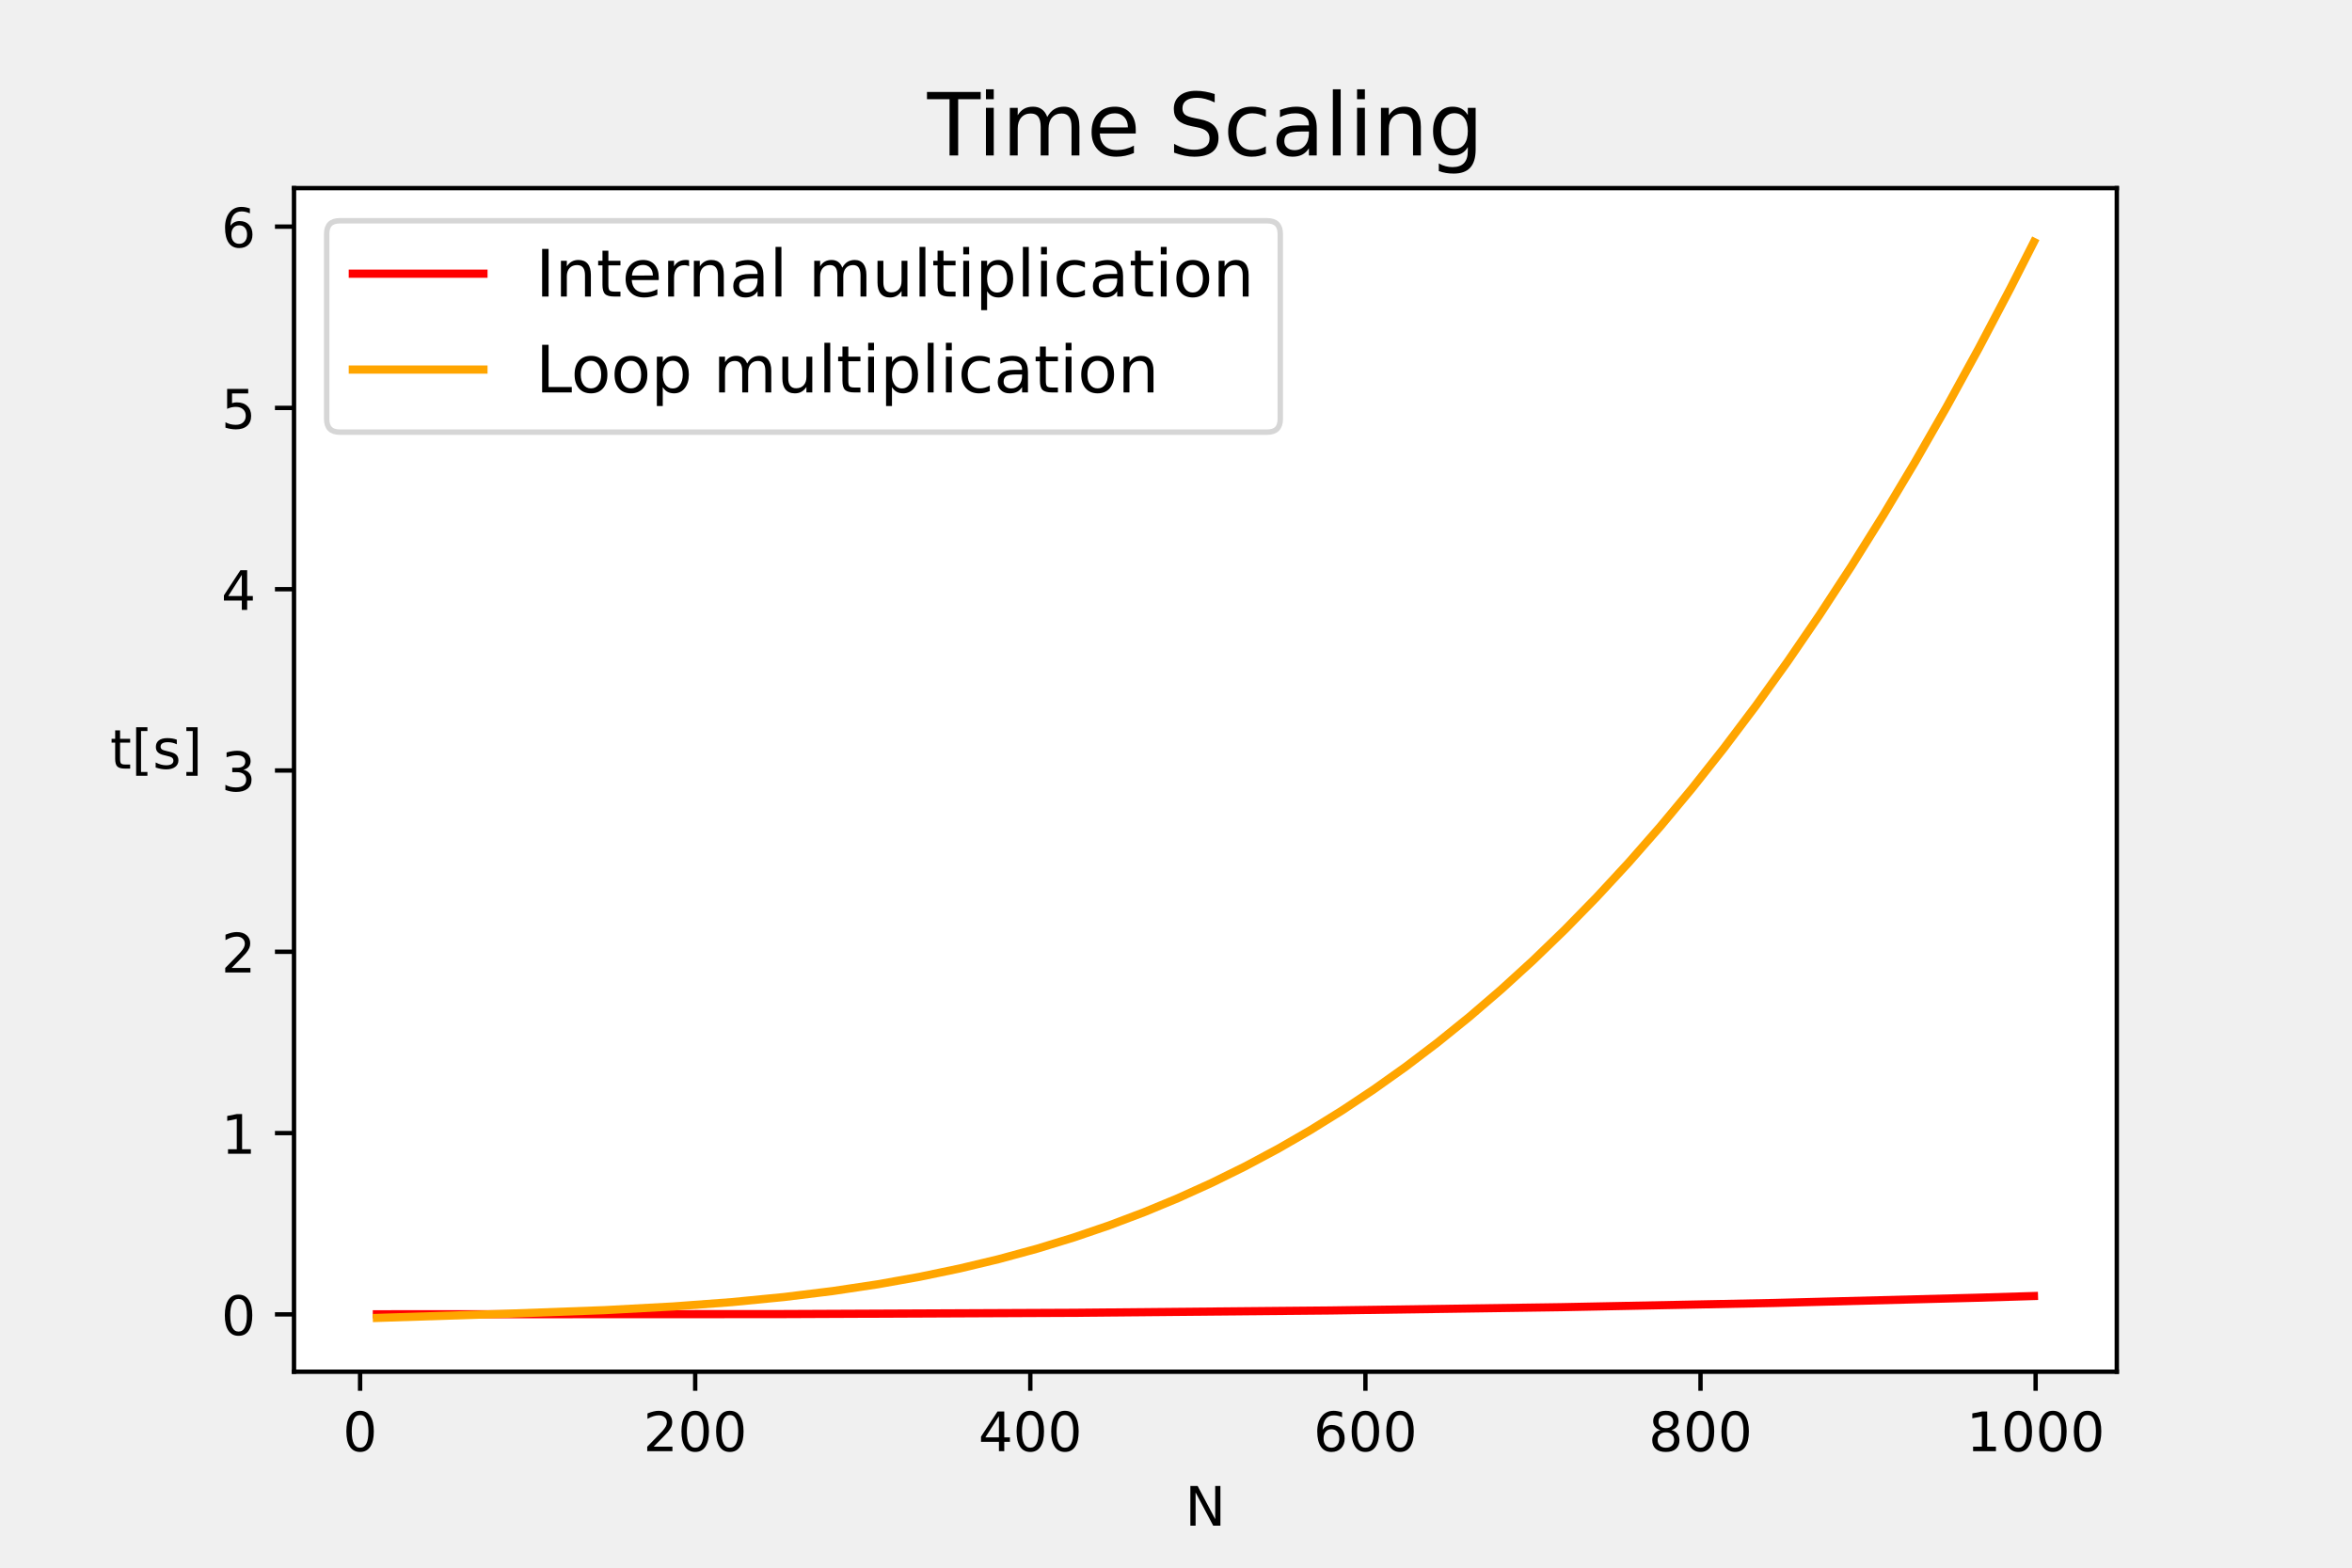
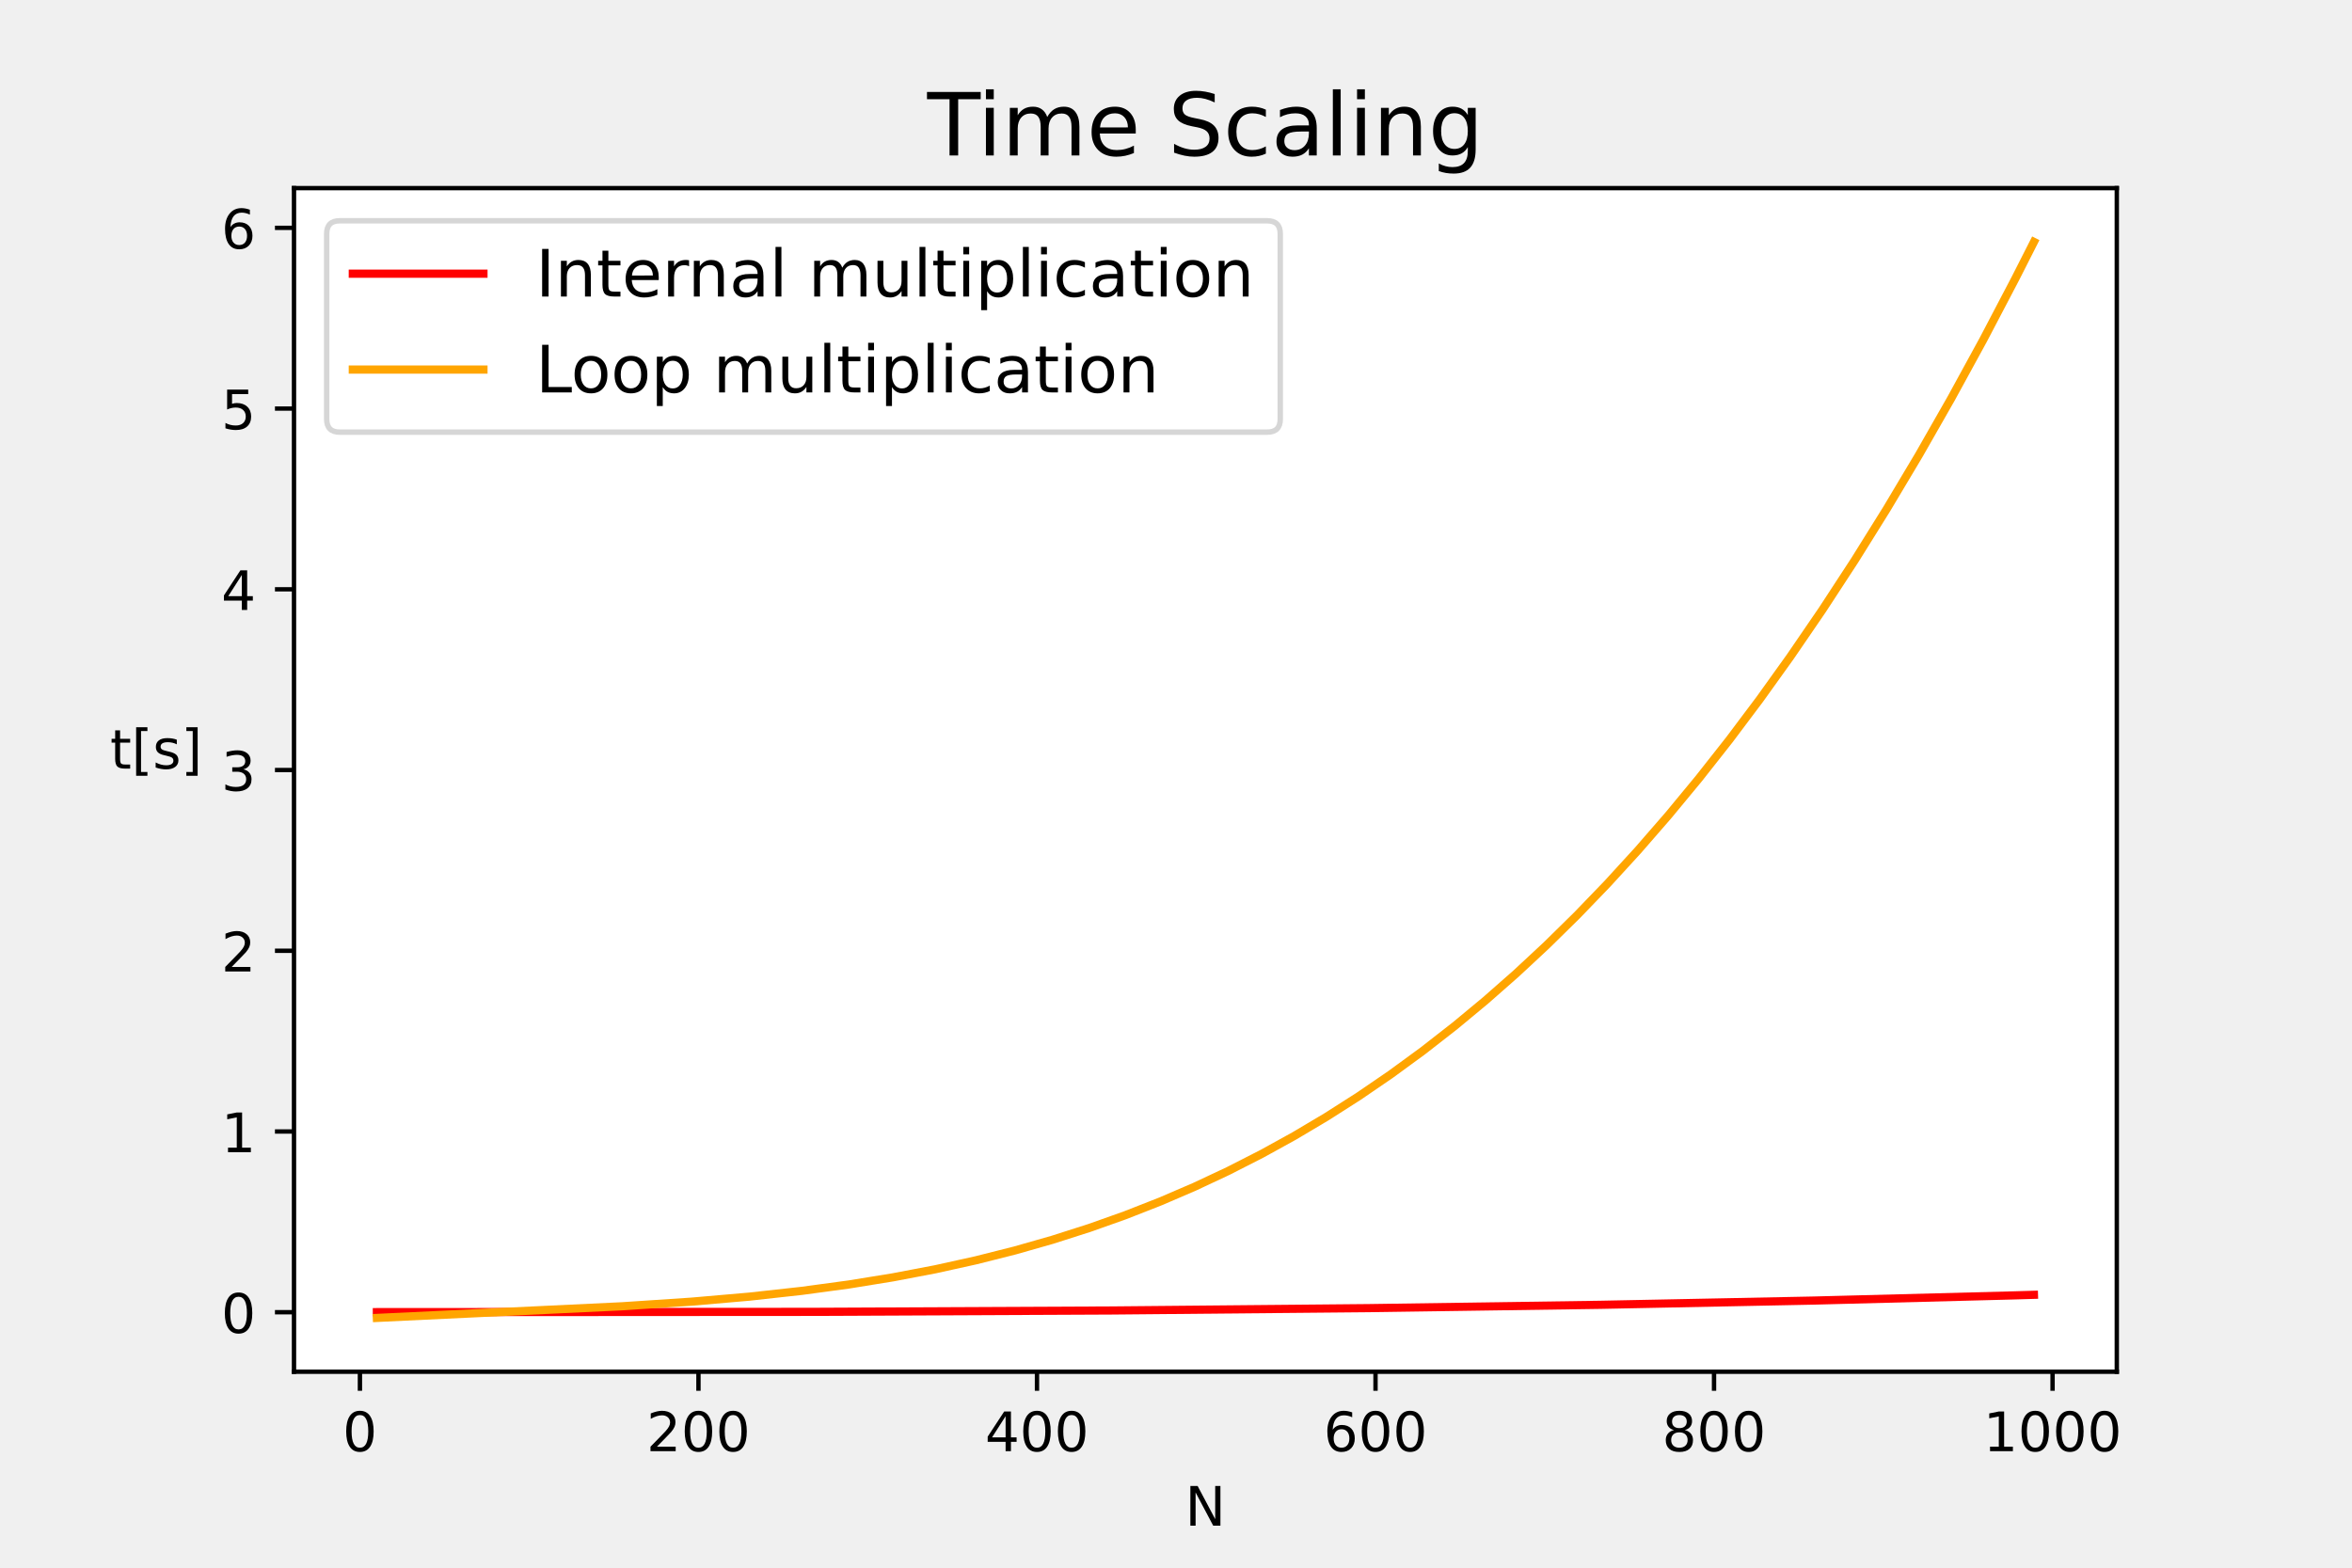
<svg xmlns="http://www.w3.org/2000/svg" xmlns:xlink="http://www.w3.org/1999/xlink" height="288pt" version="1.1" viewBox="0 0 432 288" width="432pt">
  <defs>
    <style type="text/css">*{stroke-linecap:butt;stroke-linejoin:round;}</style>
  </defs>
  <g id="figure_1">
    <g id="patch_1">
      <path d="M 0 288  L 432 288  L 432 0  L 0 0  z " style="fill:none;" />
    </g>
    <g id="axes_1">
      <g id="patch_2">
        <path d="M 54 252  L 388.8 252  L 388.8 34.56  L 54 34.56  z " style="fill:#ffffff;" />
      </g>
      <g id="matplotlib.axis_1">
        <g id="xtick_1">
          <g id="line2d_1">
            <defs>
-               <path d="M 0 0  L 0 3.5  " id="m0008a5c434" style="stroke:#000000;stroke-width:0.8;" />
-             </defs>
-             <g>
-               <use style="stroke:#000000;stroke-width:0.8;" x="66.141" xlink:href="#m0008a5c434" y="252" />
+               <path d="M 0 0  L 0 3.5  " id="m31b9c53dac" style="stroke:#000000;stroke-width:0.8;" />
+             </defs>
+             <g>
+               <use style="stroke:#000000;stroke-width:0.8;" x="66.109" xlink:href="#m31b9c53dac" y="252" />
            </g>
          </g>
          <g id="text_1">
-             <g transform="translate(62.95944 266.5984)scale(0.1 -0.1)">
+             <g transform="translate(62.92801 266.5984)scale(0.1 -0.1)">
              <defs>
                <path d="M 31.781 66.406  Q 24.172 66.406 20.328 58.906  Q 16.5 51.422 16.5 36.375  Q 16.5 21.391 20.328 13.891  Q 24.172 6.391 31.781 6.391  Q 39.453 6.391 43.281 13.891  Q 47.125 21.391 47.125 36.375  Q 47.125 51.422 43.281 58.906  Q 39.453 66.406 31.781 66.406  z M 31.781 74.219  Q 44.047 74.219 50.516 64.516  Q 56.984 54.828 56.984 36.375  Q 56.984 17.969 50.516 8.266  Q 44.047 -1.422 31.781 -1.422  Q 19.531 -1.422 13.062 8.266  Q 6.594 17.969 6.594 36.375  Q 6.594 54.828 13.062 64.516  Q 19.531 74.219 31.781 74.219  z " id="DejaVuSans-48" />
              </defs>
              <use xlink:href="#DejaVuSans-48" />
            </g>
          </g>
        </g>
        <g id="xtick_2">
          <g id="line2d_2">
            <g>
-               <use style="stroke:#000000;stroke-width:0.8;" x="127.69" xlink:href="#m0008a5c434" y="252" />
+               <use style="stroke:#000000;stroke-width:0.8;" x="128.288" xlink:href="#m31b9c53dac" y="252" />
            </g>
          </g>
          <g id="text_2">
-             <g transform="translate(118.1467 266.5984)scale(0.1 -0.1)">
+             <g transform="translate(118.744 266.5984)scale(0.1 -0.1)">
              <defs>
                <path d="M 19.188 8.297  L 53.609 8.297  L 53.609 0  L 7.328 0  L 7.328 8.297  Q 12.938 14.109 22.625 23.891  Q 32.328 33.688 34.812 36.531  Q 39.547 41.844 41.422 45.531  Q 43.312 49.219 43.312 52.781  Q 43.312 58.594 39.234 62.25  Q 35.156 65.922 28.609 65.922  Q 23.969 65.922 18.812 64.312  Q 13.672 62.703 7.812 59.422  L 7.812 69.391  Q 13.766 71.781 18.938 73  Q 24.125 74.219 28.422 74.219  Q 39.75 74.219 46.484 68.547  Q 53.219 62.891 53.219 53.422  Q 53.219 48.922 51.531 44.891  Q 49.859 40.875 45.406 35.406  Q 44.188 33.984 37.641 27.219  Q 31.109 20.453 19.188 8.297  z " id="DejaVuSans-50" />
              </defs>
              <use xlink:href="#DejaVuSans-50" />
              <use x="63.623" xlink:href="#DejaVuSans-48" />
              <use x="127.246" xlink:href="#DejaVuSans-48" />
            </g>
          </g>
        </g>
        <g id="xtick_3">
          <g id="line2d_3">
            <g>
-               <use style="stroke:#000000;stroke-width:0.8;" x="189.24" xlink:href="#m0008a5c434" y="252" />
+               <use style="stroke:#000000;stroke-width:0.8;" x="190.466" xlink:href="#m31b9c53dac" y="252" />
            </g>
          </g>
          <g id="text_3">
-             <g transform="translate(179.6965 266.5984)scale(0.1 -0.1)">
+             <g transform="translate(180.9225 266.5984)scale(0.1 -0.1)">
              <defs>
                <path d="M 37.797 64.312  L 12.891 25.391  L 37.797 25.391  z M 35.203 72.906  L 47.609 72.906  L 47.609 25.391  L 58.016 25.391  L 58.016 17.188  L 47.609 17.188  L 47.609 0  L 37.797 0  L 37.797 17.188  L 4.891 17.188  L 4.891 26.703  z " id="DejaVuSans-52" />
              </defs>
              <use xlink:href="#DejaVuSans-52" />
              <use x="63.623" xlink:href="#DejaVuSans-48" />
              <use x="127.246" xlink:href="#DejaVuSans-48" />
            </g>
          </g>
        </g>
        <g id="xtick_4">
          <g id="line2d_4">
            <g>
-               <use style="stroke:#000000;stroke-width:0.8;" x="250.79" xlink:href="#m0008a5c434" y="252" />
+               <use style="stroke:#000000;stroke-width:0.8;" x="252.645" xlink:href="#m31b9c53dac" y="252" />
            </g>
          </g>
          <g id="text_4">
-             <g transform="translate(241.2463 266.5984)scale(0.1 -0.1)">
+             <g transform="translate(243.1009 266.5984)scale(0.1 -0.1)">
              <defs>
                <path d="M 33.016 40.375  Q 26.375 40.375 22.484 35.828  Q 18.609 31.297 18.609 23.391  Q 18.609 15.531 22.484 10.953  Q 26.375 6.391 33.016 6.391  Q 39.656 6.391 43.531 10.953  Q 47.406 15.531 47.406 23.391  Q 47.406 31.297 43.531 35.828  Q 39.656 40.375 33.016 40.375  z M 52.594 71.297  L 52.594 62.312  Q 48.875 64.062 45.094 64.984  Q 41.312 65.922 37.594 65.922  Q 27.828 65.922 22.672 59.328  Q 17.531 52.734 16.797 39.406  Q 19.672 43.656 24.016 45.922  Q 28.375 48.188 33.594 48.188  Q 44.578 48.188 50.953 41.516  Q 57.328 34.859 57.328 23.391  Q 57.328 12.156 50.688 5.359  Q 44.047 -1.422 33.016 -1.422  Q 20.359 -1.422 13.672 8.266  Q 6.984 17.969 6.984 36.375  Q 6.984 53.656 15.188 63.938  Q 23.391 74.219 37.203 74.219  Q 40.922 74.219 44.703 73.484  Q 48.484 72.75 52.594 71.297  z " id="DejaVuSans-54" />
              </defs>
              <use xlink:href="#DejaVuSans-54" />
              <use x="63.623" xlink:href="#DejaVuSans-48" />
              <use x="127.246" xlink:href="#DejaVuSans-48" />
            </g>
          </g>
        </g>
        <g id="xtick_5">
          <g id="line2d_5">
            <g>
-               <use style="stroke:#000000;stroke-width:0.8;" x="312.34" xlink:href="#m0008a5c434" y="252" />
+               <use style="stroke:#000000;stroke-width:0.8;" x="314.823" xlink:href="#m31b9c53dac" y="252" />
            </g>
          </g>
          <g id="text_5">
-             <g transform="translate(302.796 266.5984)scale(0.1 -0.1)">
+             <g transform="translate(305.2794 266.5984)scale(0.1 -0.1)">
              <defs>
                <path d="M 31.781 34.625  Q 24.75 34.625 20.719 30.859  Q 16.703 27.094 16.703 20.516  Q 16.703 13.922 20.719 10.156  Q 24.75 6.391 31.781 6.391  Q 38.812 6.391 42.859 10.172  Q 46.922 13.969 46.922 20.516  Q 46.922 27.094 42.891 30.859  Q 38.875 34.625 31.781 34.625  z M 21.922 38.812  Q 15.578 40.375 12.031 44.719  Q 8.5 49.078 8.5 55.328  Q 8.5 64.062 14.719 69.141  Q 20.953 74.219 31.781 74.219  Q 42.672 74.219 48.875 69.141  Q 55.078 64.062 55.078 55.328  Q 55.078 49.078 51.531 44.719  Q 48 40.375 41.703 38.812  Q 48.828 37.156 52.797 32.312  Q 56.781 27.484 56.781 20.516  Q 56.781 9.906 50.312 4.234  Q 43.844 -1.422 31.781 -1.422  Q 19.734 -1.422 13.25 4.234  Q 6.781 9.906 6.781 20.516  Q 6.781 27.484 10.781 32.312  Q 14.797 37.156 21.922 38.812  z M 18.312 54.391  Q 18.312 48.734 21.844 45.562  Q 25.391 42.391 31.781 42.391  Q 38.141 42.391 41.719 45.562  Q 45.312 48.734 45.312 54.391  Q 45.312 60.062 41.719 63.234  Q 38.141 66.406 31.781 66.406  Q 25.391 66.406 21.844 63.234  Q 18.312 60.062 18.312 54.391  z " id="DejaVuSans-56" />
              </defs>
              <use xlink:href="#DejaVuSans-56" />
              <use x="63.623" xlink:href="#DejaVuSans-48" />
              <use x="127.246" xlink:href="#DejaVuSans-48" />
            </g>
          </g>
        </g>
        <g id="xtick_6">
          <g id="line2d_6">
            <g>
-               <use style="stroke:#000000;stroke-width:0.8;" x="373.89" xlink:href="#m0008a5c434" y="252" />
+               <use style="stroke:#000000;stroke-width:0.8;" x="377.002" xlink:href="#m31b9c53dac" y="252" />
            </g>
          </g>
          <g id="text_6">
-             <g transform="translate(361.1646 266.5984)scale(0.1 -0.1)">
+             <g transform="translate(364.2766 266.5984)scale(0.1 -0.1)">
              <defs>
                <path d="M 12.406 8.297  L 28.516 8.297  L 28.516 63.922  L 10.984 60.406  L 10.984 69.391  L 28.422 72.906  L 38.281 72.906  L 38.281 8.297  L 54.391 8.297  L 54.391 0  L 12.406 0  z " id="DejaVuSans-49" />
              </defs>
              <use xlink:href="#DejaVuSans-49" />
              <use x="63.623" xlink:href="#DejaVuSans-48" />
              <use x="127.246" xlink:href="#DejaVuSans-48" />
              <use x="190.869" xlink:href="#DejaVuSans-48" />
            </g>
          </g>
        </g>
        <g id="text_7">
          <g transform="translate(217.6594 280.2766)scale(0.1 -0.1)">
            <defs>
              <path d="M 9.812 72.906  L 23.094 72.906  L 55.422 11.922  L 55.422 72.906  L 64.984 72.906  L 64.984 0  L 51.703 0  L 19.391 60.984  L 19.391 0  L 9.812 0  z " id="DejaVuSans-78" />
            </defs>
            <use xlink:href="#DejaVuSans-78" />
          </g>
        </g>
      </g>
      <g id="matplotlib.axis_2">
        <g id="ytick_1">
          <g id="line2d_7">
            <defs>
-               <path d="M 0 0  L -3.5 0  " id="m59697c36e1" style="stroke:#000000;stroke-width:0.8;" />
-             </defs>
-             <g>
-               <use style="stroke:#000000;stroke-width:0.8;" x="54" xlink:href="#m59697c36e1" y="241.464" />
+               <path d="M 0 0  L -3.5 0  " id="m01aa383b9f" style="stroke:#000000;stroke-width:0.8;" />
+             </defs>
+             <g>
+               <use style="stroke:#000000;stroke-width:0.8;" x="54" xlink:href="#m01aa383b9f" y="241.067" />
            </g>
          </g>
          <g id="text_8">
-             <g transform="translate(40.6375 245.263)scale(0.1 -0.1)">
+             <g transform="translate(40.6375 244.8665)scale(0.1 -0.1)">
              <use xlink:href="#DejaVuSans-48" />
            </g>
          </g>
        </g>
        <g id="ytick_2">
          <g id="line2d_8">
            <g>
-               <use style="stroke:#000000;stroke-width:0.8;" x="54" xlink:href="#m59697c36e1" y="208.158" />
+               <use style="stroke:#000000;stroke-width:0.8;" x="54" xlink:href="#m01aa383b9f" y="207.866" />
            </g>
          </g>
          <g id="text_9">
-             <g transform="translate(40.6375 211.9575)scale(0.1 -0.1)">
+             <g transform="translate(40.6375 211.6649)scale(0.1 -0.1)">
              <use xlink:href="#DejaVuSans-49" />
            </g>
          </g>
        </g>
        <g id="ytick_3">
          <g id="line2d_9">
            <g>
-               <use style="stroke:#000000;stroke-width:0.8;" x="54" xlink:href="#m59697c36e1" y="174.853" />
+               <use style="stroke:#000000;stroke-width:0.8;" x="54" xlink:href="#m01aa383b9f" y="174.664" />
            </g>
          </g>
          <g id="text_10">
-             <g transform="translate(40.6375 178.652)scale(0.1 -0.1)">
+             <g transform="translate(40.6375 178.4633)scale(0.1 -0.1)">
              <use xlink:href="#DejaVuSans-50" />
            </g>
          </g>
        </g>
        <g id="ytick_4">
          <g id="line2d_10">
            <g>
-               <use style="stroke:#000000;stroke-width:0.8;" x="54" xlink:href="#m59697c36e1" y="141.547" />
+               <use style="stroke:#000000;stroke-width:0.8;" x="54" xlink:href="#m01aa383b9f" y="141.462" />
            </g>
          </g>
          <g id="text_11">
-             <g transform="translate(40.6375 145.3465)scale(0.1 -0.1)">
+             <g transform="translate(40.6375 145.2617)scale(0.1 -0.1)">
              <defs>
                <path d="M 40.578 39.312  Q 47.656 37.797 51.625 33  Q 55.609 28.219 55.609 21.188  Q 55.609 10.406 48.188 4.484  Q 40.766 -1.422 27.094 -1.422  Q 22.516 -1.422 17.656 -0.516  Q 12.797 0.391 7.625 2.203  L 7.625 11.719  Q 11.719 9.328 16.594 8.109  Q 21.484 6.891 26.812 6.891  Q 36.078 6.891 40.938 10.547  Q 45.797 14.203 45.797 21.188  Q 45.797 27.641 41.281 31.266  Q 36.766 34.906 28.719 34.906  L 20.219 34.906  L 20.219 43.016  L 29.109 43.016  Q 36.375 43.016 40.234 45.922  Q 44.094 48.828 44.094 54.297  Q 44.094 59.906 40.109 62.906  Q 36.141 65.922 28.719 65.922  Q 24.656 65.922 20.016 65.031  Q 15.375 64.156 9.812 62.312  L 9.812 71.094  Q 15.438 72.656 20.344 73.438  Q 25.25 74.219 29.594 74.219  Q 40.828 74.219 47.359 69.109  Q 53.906 64.016 53.906 55.328  Q 53.906 49.266 50.438 45.094  Q 46.969 40.922 40.578 39.312  z " id="DejaVuSans-51" />
              </defs>
              <use xlink:href="#DejaVuSans-51" />
            </g>
          </g>
        </g>
        <g id="ytick_5">
          <g id="line2d_11">
            <g>
-               <use style="stroke:#000000;stroke-width:0.8;" x="54" xlink:href="#m59697c36e1" y="108.242" />
+               <use style="stroke:#000000;stroke-width:0.8;" x="54" xlink:href="#m01aa383b9f" y="108.261" />
            </g>
          </g>
          <g id="text_12">
-             <g transform="translate(40.6375 112.041)scale(0.1 -0.1)">
+             <g transform="translate(40.6375 112.0601)scale(0.1 -0.1)">
              <use xlink:href="#DejaVuSans-52" />
            </g>
          </g>
        </g>
        <g id="ytick_6">
          <g id="line2d_12">
            <g>
-               <use style="stroke:#000000;stroke-width:0.8;" x="54" xlink:href="#m59697c36e1" y="74.936" />
+               <use style="stroke:#000000;stroke-width:0.8;" x="54" xlink:href="#m01aa383b9f" y="75.059" />
            </g>
          </g>
          <g id="text_13">
-             <g transform="translate(40.6375 78.73544)scale(0.1 -0.1)">
+             <g transform="translate(40.6375 78.8585)scale(0.1 -0.1)">
              <defs>
                <path d="M 10.797 72.906  L 49.516 72.906  L 49.516 64.594  L 19.828 64.594  L 19.828 46.734  Q 21.969 47.469 24.109 47.828  Q 26.266 48.188 28.422 48.188  Q 40.625 48.188 47.75 41.5  Q 54.891 34.812 54.891 23.391  Q 54.891 11.625 47.562 5.094  Q 40.234 -1.422 26.906 -1.422  Q 22.312 -1.422 17.547 -0.641  Q 12.797 0.141 7.719 1.703  L 7.719 11.625  Q 12.109 9.234 16.797 8.062  Q 21.484 6.891 26.703 6.891  Q 35.156 6.891 40.078 11.328  Q 45.016 15.766 45.016 23.391  Q 45.016 31 40.078 35.438  Q 35.156 39.891 26.703 39.891  Q 22.75 39.891 18.812 39.016  Q 14.891 38.141 10.797 36.281  z " id="DejaVuSans-53" />
              </defs>
              <use xlink:href="#DejaVuSans-53" />
            </g>
          </g>
        </g>
        <g id="ytick_7">
          <g id="line2d_13">
            <g>
-               <use style="stroke:#000000;stroke-width:0.8;" x="54" xlink:href="#m59697c36e1" y="41.631" />
+               <use style="stroke:#000000;stroke-width:0.8;" x="54" xlink:href="#m01aa383b9f" y="41.858" />
            </g>
          </g>
          <g id="text_14">
-             <g transform="translate(40.6375 45.42994)scale(0.1 -0.1)">
+             <g transform="translate(40.6375 45.6569)scale(0.1 -0.1)">
              <use xlink:href="#DejaVuSans-54" />
            </g>
          </g>
        </g>
        <g id="text_15">
          <g transform="translate(20.22578 141.2003)scale(0.1 -0.1)">
            <defs>
              <path d="M 18.312 70.219  L 18.312 54.688  L 36.812 54.688  L 36.812 47.703  L 18.312 47.703  L 18.312 18.016  Q 18.312 11.328 20.141 9.422  Q 21.969 7.516 27.594 7.516  L 36.812 7.516  L 36.812 0  L 27.594 0  Q 17.188 0 13.234 3.875  Q 9.281 7.766 9.281 18.016  L 9.281 47.703  L 2.688 47.703  L 2.688 54.688  L 9.281 54.688  L 9.281 70.219  z " id="DejaVuSans-116" />
              <path d="M 8.594 75.984  L 29.297 75.984  L 29.297 69  L 17.578 69  L 17.578 -6.203  L 29.297 -6.203  L 29.297 -13.188  L 8.594 -13.188  z " id="DejaVuSans-91" />
              <path d="M 44.281 53.078  L 44.281 44.578  Q 40.484 46.531 36.375 47.5  Q 32.281 48.484 27.875 48.484  Q 21.188 48.484 17.844 46.438  Q 14.5 44.391 14.5 40.281  Q 14.5 37.156 16.891 35.375  Q 19.281 33.594 26.516 31.984  L 29.594 31.297  Q 39.156 29.25 43.188 25.516  Q 47.219 21.781 47.219 15.094  Q 47.219 7.469 41.188 3.016  Q 35.156 -1.422 24.609 -1.422  Q 20.219 -1.422 15.453 -0.562  Q 10.688 0.297 5.422 2  L 5.422 11.281  Q 10.406 8.688 15.234 7.391  Q 20.062 6.109 24.812 6.109  Q 31.156 6.109 34.562 8.281  Q 37.984 10.453 37.984 14.406  Q 37.984 18.062 35.516 20.016  Q 33.062 21.969 24.703 23.781  L 21.578 24.516  Q 13.234 26.266 9.516 29.906  Q 5.812 33.547 5.812 39.891  Q 5.812 47.609 11.281 51.797  Q 16.75 56 26.812 56  Q 31.781 56 36.172 55.266  Q 40.578 54.547 44.281 53.078  z " id="DejaVuSans-115" />
              <path d="M 30.422 75.984  L 30.422 -13.188  L 9.719 -13.188  L 9.719 -6.203  L 21.391 -6.203  L 21.391 69  L 9.719 69  L 9.719 75.984  z " id="DejaVuSans-93" />
              <path id="DejaVuSans-32" />
            </defs>
            <use xlink:href="#DejaVuSans-116" />
            <use x="39.209" xlink:href="#DejaVuSans-91" />
            <use x="78.223" xlink:href="#DejaVuSans-115" />
            <use x="130.322" xlink:href="#DejaVuSans-93" />
            <use x="169.336" xlink:href="#DejaVuSans-32" />
            <use x="201.123" xlink:href="#DejaVuSans-32" />
            <use x="232.91" xlink:href="#DejaVuSans-32" />
            <use x="264.697" xlink:href="#DejaVuSans-32" />
            <use x="296.484" xlink:href="#DejaVuSans-32" />
          </g>
        </g>
      </g>
      <g id="line2d_14">
-         <path clip-path="url(#p65cbd9ddfd)" d="M 69.218 241.444  L 142.77 241.414  L 197.242 241.174  L 244.327 240.747  L 286.797 240.143  L 325.881 239.367  L 362.811 238.415  L 373.582 238.093  L 373.582 238.093  " style="fill:none;stroke:#ff0000;stroke-linecap:square;stroke-width:1.5;" />
+         <path clip-path="url(#pef8bea082c)" d="M 69.218 241.051  L 148.807 241.002  L 204.145 240.75  L 251.401 240.317  L 293.993 239.707  L 333.166 238.927  L 369.851 237.978  L 373.582 237.869  L 373.582 237.869  " style="fill:none;stroke:#ff0000;stroke-linecap:square;stroke-width:1.5;" />
      </g>
      <g id="line2d_15">
-         <path clip-path="url(#p65cbd9ddfd)" d="M 69.218 242.116  L 91.376 241.404  L 111.072 240.686  L 123.69 240.008  L 134.461 239.207  L 144.001 238.278  L 152.926 237.182  L 161.235 235.935  L 168.929 234.561  L 176.315 233.023  L 183.393 231.33  L 190.471 229.404  L 197.242 227.33  L 203.704 225.124  L 210.167 222.684  L 216.322 220.132  L 222.477 217.344  L 228.632 214.311  L 234.787 211.021  L 240.634 207.647  L 246.482 204.021  L 252.329 200.135  L 258.176 195.978  L 264.023 191.54  L 269.87 186.814  L 275.718 181.788  L 281.565 176.453  L 287.412 170.801  L 293.259 164.82  L 299.107 158.503  L 304.954 151.838  L 310.801 144.818  L 316.648 137.431  L 322.496 129.67  L 328.343 121.523  L 334.19 112.982  L 340.037 104.038  L 345.884 94.679  L 351.732 84.898  L 357.579 74.685  L 363.426 64.029  L 369.273 52.922  L 373.582 44.444  L 373.582 44.444  " style="fill:none;stroke:#ffa500;stroke-linecap:square;stroke-width:1.5;" />
+         <path clip-path="url(#pef8bea082c)" d="M 69.218 242.116  L 86.939 241.275  L 114.298 239.974  L 127.044 239.127  L 137.615 238.208  L 147.252 237.146  L 155.957 235.967  L 164.04 234.655  L 171.813 233.174  L 179.274 231.526  L 186.425 229.72  L 193.264 227.77  L 200.104 225.585  L 206.633 223.267  L 213.161 220.707  L 219.379 218.033  L 225.597 215.116  L 231.815 211.944  L 237.722 208.685  L 243.629 205.176  L 249.536 201.407  L 255.443 197.367  L 261.35 193.048  L 267.257 188.438  L 272.853 183.794  L 278.449 178.872  L 284.045 173.664  L 289.641 168.161  L 295.237 162.355  L 300.833 156.236  L 306.429 149.798  L 312.025 143.03  L 317.621 135.925  L 323.217 128.474  L 328.813 120.668  L 334.72 112.035  L 340.627 102.988  L 346.534 93.516  L 352.441 83.61  L 358.348 73.259  L 364.255 62.454  L 370.162 51.184  L 373.582 44.444  L 373.582 44.444  " style="fill:none;stroke:#ffa500;stroke-linecap:square;stroke-width:1.5;" />
      </g>
      <g id="patch_3">
        <path d="M 54 252  L 54 34.56  " style="fill:none;stroke:#000000;stroke-linecap:square;stroke-linejoin:miter;stroke-width:0.8;" />
      </g>
      <g id="patch_4">
        <path d="M 388.8 252  L 388.8 34.56  " style="fill:none;stroke:#000000;stroke-linecap:square;stroke-linejoin:miter;stroke-width:0.8;" />
      </g>
      <g id="patch_5">
        <path d="M 54 252  L 388.8 252  " style="fill:none;stroke:#000000;stroke-linecap:square;stroke-linejoin:miter;stroke-width:0.8;" />
      </g>
      <g id="patch_6">
        <path d="M 54 34.56  L 388.8 34.56  " style="fill:none;stroke:#000000;stroke-linecap:square;stroke-linejoin:miter;stroke-width:0.8;" />
      </g>
      <g id="text_16">
        <g transform="translate(170.31 28.56)scale(0.16 -0.16)">
          <defs>
            <path d="M -0.297 72.906  L 61.375 72.906  L 61.375 64.594  L 35.5 64.594  L 35.5 0  L 25.594 0  L 25.594 64.594  L -0.297 64.594  z " id="DejaVuSans-84" />
            <path d="M 9.422 54.688  L 18.406 54.688  L 18.406 0  L 9.422 0  z M 9.422 75.984  L 18.406 75.984  L 18.406 64.594  L 9.422 64.594  z " id="DejaVuSans-105" />
            <path d="M 52 44.188  Q 55.375 50.25 60.062 53.125  Q 64.75 56 71.094 56  Q 79.641 56 84.281 50.016  Q 88.922 44.047 88.922 33.016  L 88.922 0  L 79.891 0  L 79.891 32.719  Q 79.891 40.578 77.094 44.375  Q 74.312 48.188 68.609 48.188  Q 61.625 48.188 57.562 43.547  Q 53.516 38.922 53.516 30.906  L 53.516 0  L 44.484 0  L 44.484 32.719  Q 44.484 40.625 41.703 44.406  Q 38.922 48.188 33.109 48.188  Q 26.219 48.188 22.156 43.531  Q 18.109 38.875 18.109 30.906  L 18.109 0  L 9.078 0  L 9.078 54.688  L 18.109 54.688  L 18.109 46.188  Q 21.188 51.219 25.484 53.609  Q 29.781 56 35.688 56  Q 41.656 56 45.828 52.969  Q 50 49.953 52 44.188  z " id="DejaVuSans-109" />
            <path d="M 56.203 29.594  L 56.203 25.203  L 14.891 25.203  Q 15.484 15.922 20.484 11.062  Q 25.484 6.203 34.422 6.203  Q 39.594 6.203 44.453 7.469  Q 49.312 8.734 54.109 11.281  L 54.109 2.781  Q 49.266 0.734 44.188 -0.344  Q 39.109 -1.422 33.891 -1.422  Q 20.797 -1.422 13.156 6.188  Q 5.516 13.812 5.516 26.812  Q 5.516 40.234 12.766 48.109  Q 20.016 56 32.328 56  Q 43.359 56 49.781 48.891  Q 56.203 41.797 56.203 29.594  z M 47.219 32.234  Q 47.125 39.594 43.094 43.984  Q 39.062 48.391 32.422 48.391  Q 24.906 48.391 20.391 44.141  Q 15.875 39.891 15.188 32.172  z " id="DejaVuSans-101" />
            <path d="M 53.516 70.516  L 53.516 60.891  Q 47.906 63.578 42.922 64.891  Q 37.938 66.219 33.297 66.219  Q 25.25 66.219 20.875 63.094  Q 16.5 59.969 16.5 54.203  Q 16.5 49.359 19.406 46.891  Q 22.312 44.438 30.422 42.922  L 36.375 41.703  Q 47.406 39.594 52.656 34.297  Q 57.906 29 57.906 20.125  Q 57.906 9.516 50.797 4.047  Q 43.703 -1.422 29.984 -1.422  Q 24.812 -1.422 18.969 -0.25  Q 13.141 0.922 6.891 3.219  L 6.891 13.375  Q 12.891 10.016 18.656 8.297  Q 24.422 6.594 29.984 6.594  Q 38.422 6.594 43.016 9.906  Q 47.609 13.234 47.609 19.391  Q 47.609 24.75 44.312 27.781  Q 41.016 30.812 33.5 32.328  L 27.484 33.5  Q 16.453 35.688 11.516 40.375  Q 6.594 45.062 6.594 53.422  Q 6.594 63.094 13.406 68.656  Q 20.219 74.219 32.172 74.219  Q 37.312 74.219 42.625 73.281  Q 47.953 72.359 53.516 70.516  z " id="DejaVuSans-83" />
            <path d="M 48.781 52.594  L 48.781 44.188  Q 44.969 46.297 41.141 47.344  Q 37.312 48.391 33.406 48.391  Q 24.656 48.391 19.812 42.844  Q 14.984 37.312 14.984 27.297  Q 14.984 17.281 19.812 11.734  Q 24.656 6.203 33.406 6.203  Q 37.312 6.203 41.141 7.25  Q 44.969 8.297 48.781 10.406  L 48.781 2.094  Q 45.016 0.344 40.984 -0.531  Q 36.969 -1.422 32.422 -1.422  Q 20.062 -1.422 12.781 6.344  Q 5.516 14.109 5.516 27.297  Q 5.516 40.672 12.859 48.328  Q 20.219 56 33.016 56  Q 37.156 56 41.109 55.141  Q 45.062 54.297 48.781 52.594  z " id="DejaVuSans-99" />
            <path d="M 34.281 27.484  Q 23.391 27.484 19.188 25  Q 14.984 22.516 14.984 16.5  Q 14.984 11.719 18.141 8.906  Q 21.297 6.109 26.703 6.109  Q 34.188 6.109 38.703 11.406  Q 43.219 16.703 43.219 25.484  L 43.219 27.484  z M 52.203 31.203  L 52.203 0  L 43.219 0  L 43.219 8.297  Q 40.141 3.328 35.547 0.953  Q 30.953 -1.422 24.312 -1.422  Q 15.922 -1.422 10.953 3.297  Q 6 8.016 6 15.922  Q 6 25.141 12.172 29.828  Q 18.359 34.516 30.609 34.516  L 43.219 34.516  L 43.219 35.406  Q 43.219 41.609 39.141 45  Q 35.062 48.391 27.688 48.391  Q 23 48.391 18.547 47.266  Q 14.109 46.141 10.016 43.891  L 10.016 52.203  Q 14.938 54.109 19.578 55.047  Q 24.219 56 28.609 56  Q 40.484 56 46.344 49.844  Q 52.203 43.703 52.203 31.203  z " id="DejaVuSans-97" />
            <path d="M 9.422 75.984  L 18.406 75.984  L 18.406 0  L 9.422 0  z " id="DejaVuSans-108" />
            <path d="M 54.891 33.016  L 54.891 0  L 45.906 0  L 45.906 32.719  Q 45.906 40.484 42.875 44.328  Q 39.844 48.188 33.797 48.188  Q 26.516 48.188 22.312 43.547  Q 18.109 38.922 18.109 30.906  L 18.109 0  L 9.078 0  L 9.078 54.688  L 18.109 54.688  L 18.109 46.188  Q 21.344 51.125 25.703 53.562  Q 30.078 56 35.797 56  Q 45.219 56 50.047 50.172  Q 54.891 44.344 54.891 33.016  z " id="DejaVuSans-110" />
            <path d="M 45.406 27.984  Q 45.406 37.75 41.375 43.109  Q 37.359 48.484 30.078 48.484  Q 22.859 48.484 18.828 43.109  Q 14.797 37.75 14.797 27.984  Q 14.797 18.266 18.828 12.891  Q 22.859 7.516 30.078 7.516  Q 37.359 7.516 41.375 12.891  Q 45.406 18.266 45.406 27.984  z M 54.391 6.781  Q 54.391 -7.172 48.188 -13.984  Q 42 -20.797 29.203 -20.797  Q 24.469 -20.797 20.266 -20.094  Q 16.062 -19.391 12.109 -17.922  L 12.109 -9.188  Q 16.062 -11.328 19.922 -12.344  Q 23.781 -13.375 27.781 -13.375  Q 36.625 -13.375 41.016 -8.766  Q 45.406 -4.156 45.406 5.172  L 45.406 9.625  Q 42.625 4.781 38.281 2.391  Q 33.938 0 27.875 0  Q 17.828 0 11.672 7.656  Q 5.516 15.328 5.516 27.984  Q 5.516 40.672 11.672 48.328  Q 17.828 56 27.875 56  Q 33.938 56 38.281 53.609  Q 42.625 51.219 45.406 46.391  L 45.406 54.688  L 54.391 54.688  z " id="DejaVuSans-103" />
          </defs>
          <use xlink:href="#DejaVuSans-84" />
          <use x="57.959" xlink:href="#DejaVuSans-105" />
          <use x="85.742" xlink:href="#DejaVuSans-109" />
          <use x="183.154" xlink:href="#DejaVuSans-101" />
          <use x="244.678" xlink:href="#DejaVuSans-32" />
          <use x="276.465" xlink:href="#DejaVuSans-83" />
          <use x="339.941" xlink:href="#DejaVuSans-99" />
          <use x="394.922" xlink:href="#DejaVuSans-97" />
          <use x="456.201" xlink:href="#DejaVuSans-108" />
          <use x="483.984" xlink:href="#DejaVuSans-105" />
          <use x="511.768" xlink:href="#DejaVuSans-110" />
          <use x="575.146" xlink:href="#DejaVuSans-103" />
        </g>
      </g>
      <g id="legend_1">
        <g id="patch_7">
          <path d="M 62.4 79.388  L 232.751 79.388  Q 235.151 79.388 235.151 76.987  L 235.151 42.96  Q 235.151 40.56 232.751 40.56  L 62.4 40.56  Q 60 40.56 60 42.96  L 60 76.987  Q 60 79.388 62.4 79.388  z " style="fill:#ffffff;opacity:0.8;stroke:#cccccc;stroke-linejoin:miter;" />
        </g>
        <g id="line2d_16">
          <path d="M 64.8 50.278  L 88.8 50.278  " style="fill:none;stroke:#ff0000;stroke-linecap:square;stroke-width:1.5;" />
        </g>
        <g id="line2d_17" />
        <g id="text_17">
          <g transform="translate(98.4 54.47812)scale(0.12 -0.12)">
            <defs>
              <path d="M 9.812 72.906  L 19.672 72.906  L 19.672 0  L 9.812 0  z " id="DejaVuSans-73" />
              <path d="M 41.109 46.297  Q 39.594 47.172 37.812 47.578  Q 36.031 48 33.891 48  Q 26.266 48 22.188 43.047  Q 18.109 38.094 18.109 28.812  L 18.109 0  L 9.078 0  L 9.078 54.688  L 18.109 54.688  L 18.109 46.188  Q 20.953 51.172 25.484 53.578  Q 30.031 56 36.531 56  Q 37.453 56 38.578 55.875  Q 39.703 55.766 41.062 55.516  z " id="DejaVuSans-114" />
              <path d="M 8.5 21.578  L 8.5 54.688  L 17.484 54.688  L 17.484 21.922  Q 17.484 14.156 20.5 10.266  Q 23.531 6.391 29.594 6.391  Q 36.859 6.391 41.078 11.031  Q 45.312 15.672 45.312 23.688  L 45.312 54.688  L 54.297 54.688  L 54.297 0  L 45.312 0  L 45.312 8.406  Q 42.047 3.422 37.719 1  Q 33.406 -1.422 27.688 -1.422  Q 18.266 -1.422 13.375 4.438  Q 8.5 10.297 8.5 21.578  z M 31.109 56  z " id="DejaVuSans-117" />
              <path d="M 18.109 8.203  L 18.109 -20.797  L 9.078 -20.797  L 9.078 54.688  L 18.109 54.688  L 18.109 46.391  Q 20.953 51.266 25.266 53.625  Q 29.594 56 35.594 56  Q 45.562 56 51.781 48.094  Q 58.016 40.188 58.016 27.297  Q 58.016 14.406 51.781 6.484  Q 45.562 -1.422 35.594 -1.422  Q 29.594 -1.422 25.266 0.953  Q 20.953 3.328 18.109 8.203  z M 48.688 27.297  Q 48.688 37.203 44.609 42.844  Q 40.531 48.484 33.406 48.484  Q 26.266 48.484 22.188 42.844  Q 18.109 37.203 18.109 27.297  Q 18.109 17.391 22.188 11.75  Q 26.266 6.109 33.406 6.109  Q 40.531 6.109 44.609 11.75  Q 48.688 17.391 48.688 27.297  z " id="DejaVuSans-112" />
              <path d="M 30.609 48.391  Q 23.391 48.391 19.188 42.75  Q 14.984 37.109 14.984 27.297  Q 14.984 17.484 19.156 11.844  Q 23.344 6.203 30.609 6.203  Q 37.797 6.203 41.984 11.859  Q 46.188 17.531 46.188 27.297  Q 46.188 37.016 41.984 42.703  Q 37.797 48.391 30.609 48.391  z M 30.609 56  Q 42.328 56 49.016 48.375  Q 55.719 40.766 55.719 27.297  Q 55.719 13.875 49.016 6.219  Q 42.328 -1.422 30.609 -1.422  Q 18.844 -1.422 12.172 6.219  Q 5.516 13.875 5.516 27.297  Q 5.516 40.766 12.172 48.375  Q 18.844 56 30.609 56  z " id="DejaVuSans-111" />
            </defs>
            <use xlink:href="#DejaVuSans-73" />
            <use x="29.492" xlink:href="#DejaVuSans-110" />
            <use x="92.871" xlink:href="#DejaVuSans-116" />
            <use x="132.08" xlink:href="#DejaVuSans-101" />
            <use x="193.604" xlink:href="#DejaVuSans-114" />
            <use x="232.967" xlink:href="#DejaVuSans-110" />
            <use x="296.346" xlink:href="#DejaVuSans-97" />
            <use x="357.625" xlink:href="#DejaVuSans-108" />
            <use x="385.408" xlink:href="#DejaVuSans-32" />
            <use x="417.195" xlink:href="#DejaVuSans-109" />
            <use x="514.607" xlink:href="#DejaVuSans-117" />
            <use x="577.986" xlink:href="#DejaVuSans-108" />
            <use x="605.77" xlink:href="#DejaVuSans-116" />
            <use x="644.979" xlink:href="#DejaVuSans-105" />
            <use x="672.762" xlink:href="#DejaVuSans-112" />
            <use x="736.238" xlink:href="#DejaVuSans-108" />
            <use x="764.021" xlink:href="#DejaVuSans-105" />
            <use x="791.805" xlink:href="#DejaVuSans-99" />
            <use x="846.785" xlink:href="#DejaVuSans-97" />
            <use x="908.064" xlink:href="#DejaVuSans-116" />
            <use x="947.273" xlink:href="#DejaVuSans-105" />
            <use x="975.057" xlink:href="#DejaVuSans-111" />
            <use x="1036.238" xlink:href="#DejaVuSans-110" />
          </g>
        </g>
        <g id="line2d_18">
          <path d="M 64.8 67.892  L 88.8 67.892  " style="fill:none;stroke:#ffa500;stroke-linecap:square;stroke-width:1.5;" />
        </g>
        <g id="line2d_19" />
        <g id="text_18">
          <g transform="translate(98.4 72.09188)scale(0.12 -0.12)">
            <defs>
              <path d="M 9.812 72.906  L 19.672 72.906  L 19.672 8.297  L 55.172 8.297  L 55.172 0  L 9.812 0  z " id="DejaVuSans-76" />
            </defs>
            <use xlink:href="#DejaVuSans-76" />
            <use x="53.963" xlink:href="#DejaVuSans-111" />
            <use x="115.145" xlink:href="#DejaVuSans-111" />
            <use x="176.326" xlink:href="#DejaVuSans-112" />
            <use x="239.803" xlink:href="#DejaVuSans-32" />
            <use x="271.59" xlink:href="#DejaVuSans-109" />
            <use x="369.002" xlink:href="#DejaVuSans-117" />
            <use x="432.381" xlink:href="#DejaVuSans-108" />
            <use x="460.164" xlink:href="#DejaVuSans-116" />
            <use x="499.373" xlink:href="#DejaVuSans-105" />
            <use x="527.156" xlink:href="#DejaVuSans-112" />
            <use x="590.633" xlink:href="#DejaVuSans-108" />
            <use x="618.416" xlink:href="#DejaVuSans-105" />
            <use x="646.199" xlink:href="#DejaVuSans-99" />
            <use x="701.18" xlink:href="#DejaVuSans-97" />
            <use x="762.459" xlink:href="#DejaVuSans-116" />
            <use x="801.668" xlink:href="#DejaVuSans-105" />
            <use x="829.451" xlink:href="#DejaVuSans-111" />
            <use x="890.633" xlink:href="#DejaVuSans-110" />
          </g>
        </g>
      </g>
    </g>
  </g>
  <defs>
-     <clipPath id="p65cbd9ddfd">
+     <clipPath id="pef8bea082c">
      <rect height="217.44" width="334.8" x="54" y="34.56" />
    </clipPath>
  </defs>
</svg>
